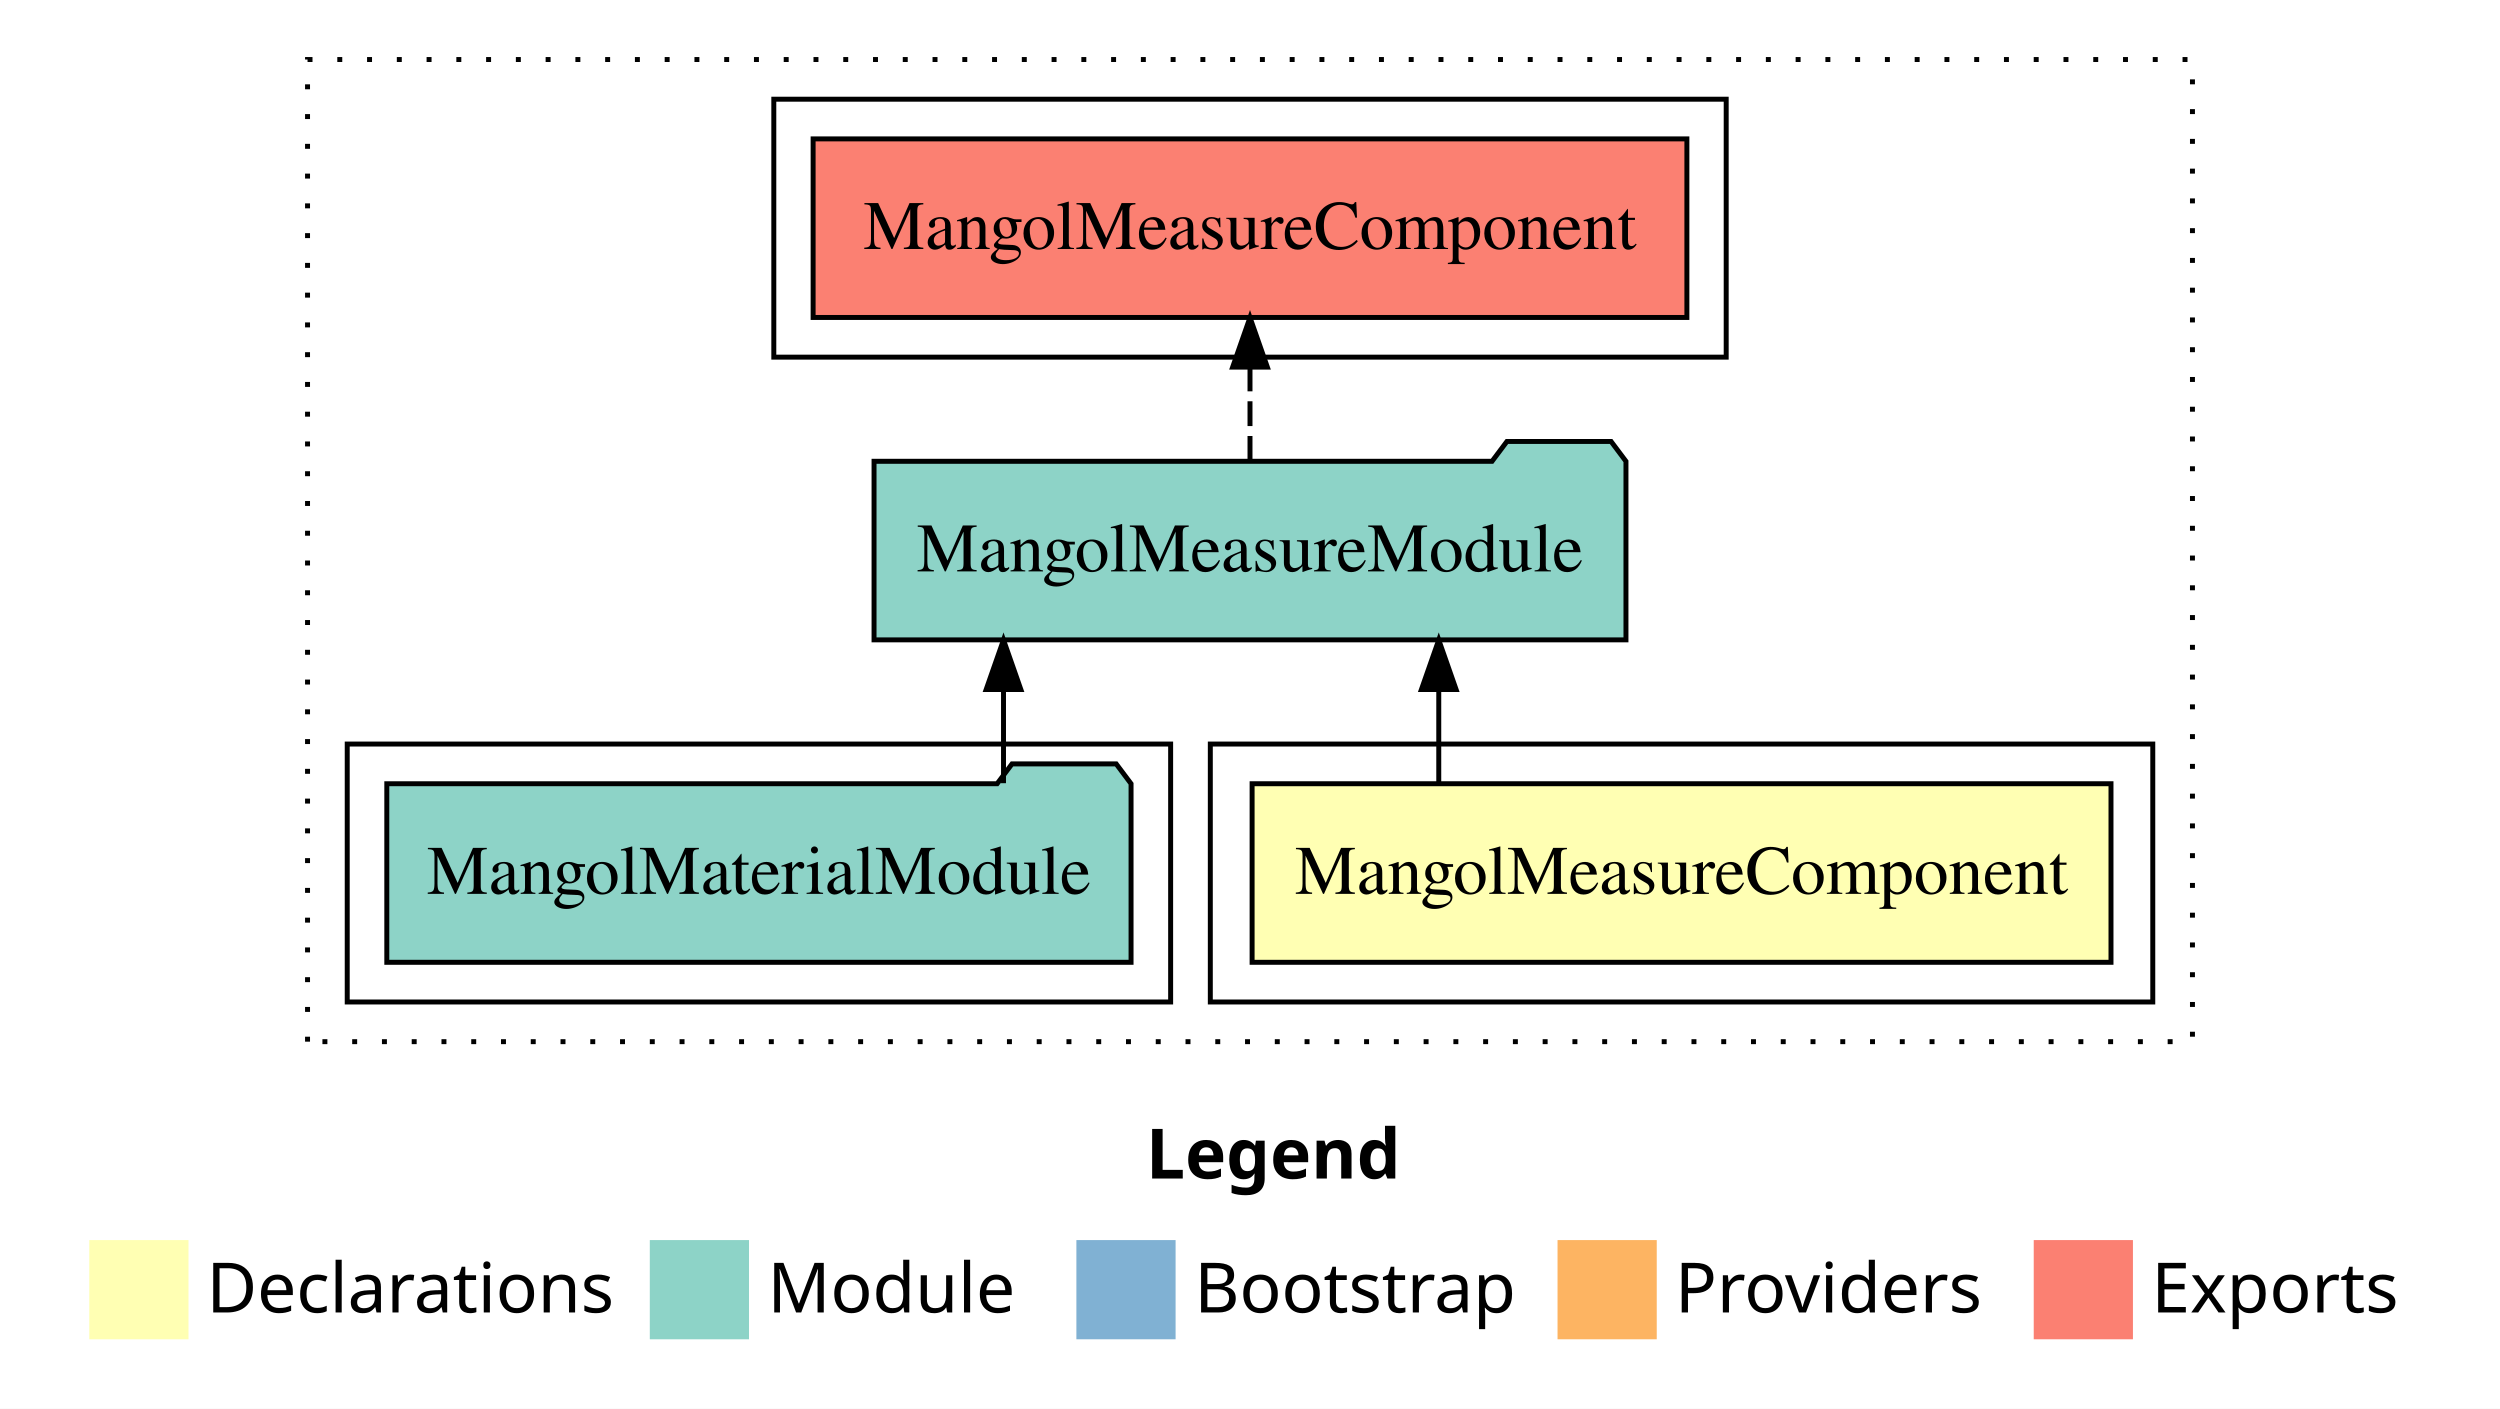
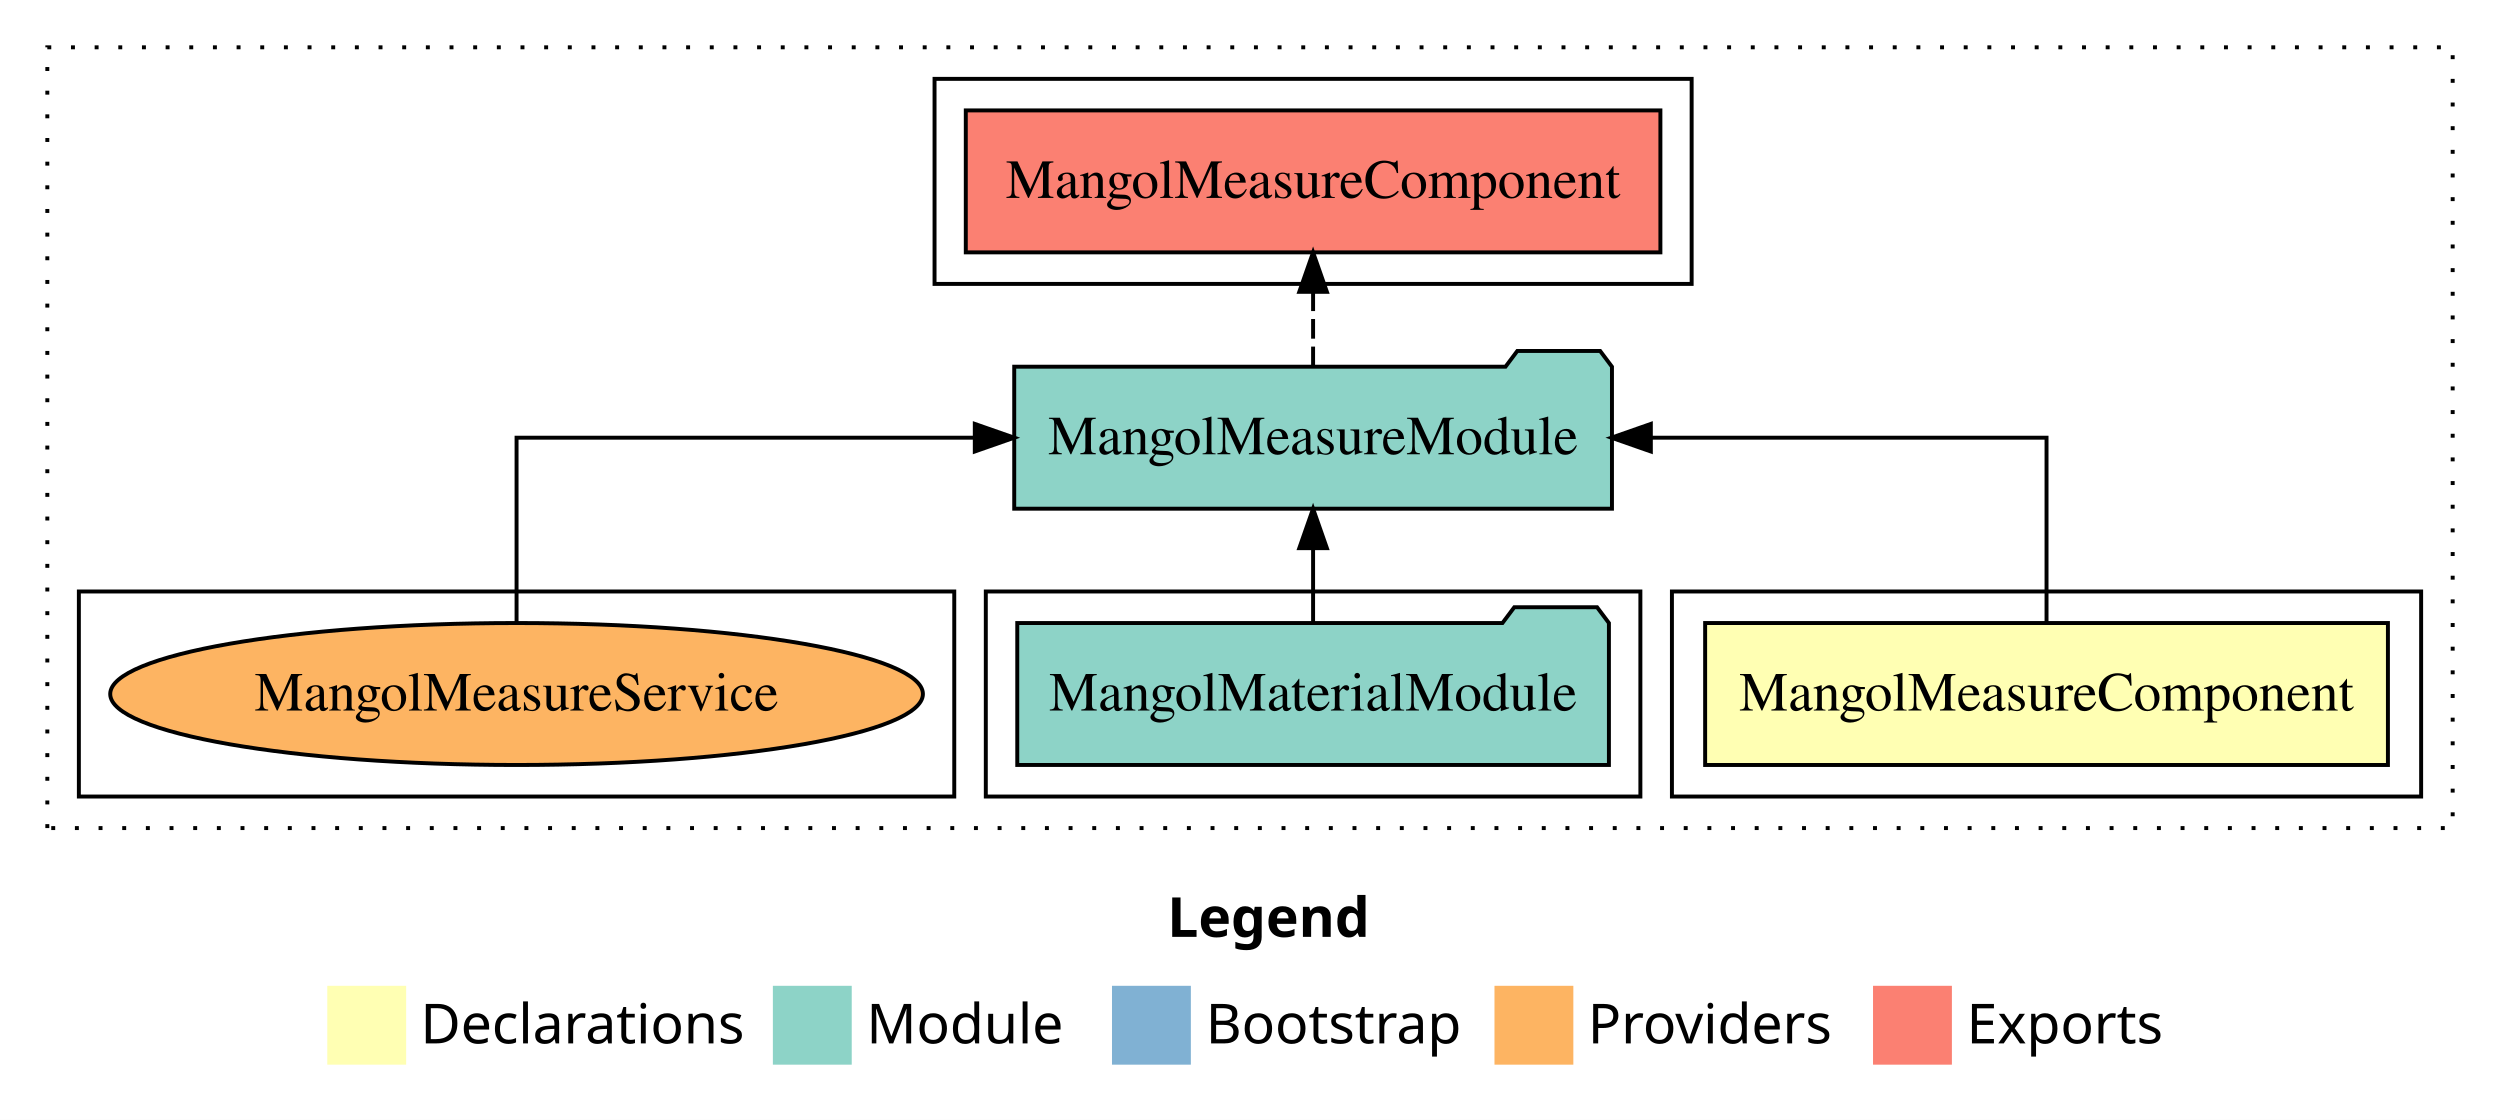
- <svg xmlns="http://www.w3.org/2000/svg" width="504pt" height="284pt" viewBox="0.00 0.00 504.00 284.00">
+ <svg xmlns="http://www.w3.org/2000/svg" width="634pt" height="284pt" viewBox="0.00 0.00 634.00 284.00">
  <g id="graph0" class="graph" transform="scale(1 1) rotate(0) translate(4 280)">
-     <polygon fill="#ffffff" stroke="transparent" points="-4,4 -4,-280 500,-280 500,4 -4,4" />
-     <text text-anchor="start" x="227.009" y="-42.4" font-family="sans-serif" font-weight="bold" font-size="14.00" fill="#000000">Legend</text>
-     <polygon fill="#ffffb3" stroke="transparent" points="14,-10 14,-30 34,-30 34,-10 14,-10" />
-     <text text-anchor="start" x="37.629" y="-15.4" font-family="sans-serif" font-size="14.00" fill="#000000">  Declarations</text>
-     <polygon fill="#8dd3c7" stroke="transparent" points="127,-10 127,-30 147,-30 147,-10 127,-10" />
-     <text text-anchor="start" x="150.725" y="-15.4" font-family="sans-serif" font-size="14.00" fill="#000000">  Module</text>
-     <polygon fill="#80b1d3" stroke="transparent" points="213,-10 213,-30 233,-30 233,-10 213,-10" />
-     <text text-anchor="start" x="236.781" y="-15.4" font-family="sans-serif" font-size="14.00" fill="#000000">  Bootstrap</text>
-     <polygon fill="#fdb462" stroke="transparent" points="310,-10 310,-30 330,-30 330,-10 310,-10" />
-     <text text-anchor="start" x="333.673" y="-15.4" font-family="sans-serif" font-size="14.00" fill="#000000">  Providers</text>
-     <polygon fill="#fb8072" stroke="transparent" points="406,-10 406,-30 426,-30 426,-10 406,-10" />
-     <text text-anchor="start" x="429.726" y="-15.4" font-family="sans-serif" font-size="14.00" fill="#000000">  Exports</text>
+     <polygon fill="#ffffff" stroke="transparent" points="-4,4 -4,-280 630,-280 630,4 -4,4" />
+     <text text-anchor="start" x="292.009" y="-42.4" font-family="sans-serif" font-weight="bold" font-size="14.00" fill="#000000">Legend</text>
+     <polygon fill="#ffffb3" stroke="transparent" points="79,-10 79,-30 99,-30 99,-10 79,-10" />
+     <text text-anchor="start" x="102.629" y="-15.4" font-family="sans-serif" font-size="14.00" fill="#000000">  Declarations</text>
+     <polygon fill="#8dd3c7" stroke="transparent" points="192,-10 192,-30 212,-30 212,-10 192,-10" />
+     <text text-anchor="start" x="215.725" y="-15.4" font-family="sans-serif" font-size="14.00" fill="#000000">  Module</text>
+     <polygon fill="#80b1d3" stroke="transparent" points="278,-10 278,-30 298,-30 298,-10 278,-10" />
+     <text text-anchor="start" x="301.781" y="-15.4" font-family="sans-serif" font-size="14.00" fill="#000000">  Bootstrap</text>
+     <polygon fill="#fdb462" stroke="transparent" points="375,-10 375,-30 395,-30 395,-10 375,-10" />
+     <text text-anchor="start" x="398.673" y="-15.4" font-family="sans-serif" font-size="14.00" fill="#000000">  Providers</text>
+     <polygon fill="#fb8072" stroke="transparent" points="471,-10 471,-30 491,-30 491,-10 471,-10" />
+     <text text-anchor="start" x="494.726" y="-15.4" font-family="sans-serif" font-size="14.00" fill="#000000">  Exports</text>
    <g id="clust1" class="cluster">
-       <polygon fill="none" stroke="#000000" stroke-dasharray="1,5" points="58,-70 58,-268 438,-268 438,-70 58,-70" />
+       <polygon fill="none" stroke="#000000" stroke-dasharray="1,5" points="8,-70 8,-268 618,-268 618,-70 8,-70" />
    </g>
    <g id="clust2" class="cluster">
-       <polygon fill="none" stroke="#000000" points="240,-78 240,-130 430,-130 430,-78 240,-78" />
+       <polygon fill="none" stroke="#000000" points="420,-78 420,-130 610,-130 610,-78 420,-78" />
    </g>
    <g id="clust4" class="cluster">
-       <polygon fill="none" stroke="#000000" points="66,-78 66,-130 232,-130 232,-78 66,-78" />
+       <polygon fill="none" stroke="#000000" points="246,-78 246,-130 412,-130 412,-78 246,-78" />
    </g>
    <g id="clust5" class="cluster">
-       <polygon fill="none" stroke="#000000" points="152,-208 152,-260 344,-260 344,-208 152,-208" />
+       <polygon fill="none" stroke="#000000" points="233,-208 233,-260 425,-260 425,-208 233,-208" />
+     </g>
+     <g id="clust7" class="cluster">
+       <polygon fill="none" stroke="#000000" points="16,-78 16,-130 238,-130 238,-78 16,-78" />
    </g>
    <g id="node1" class="node">
-       <polygon fill="#ffffb3" stroke="#000000" points="421.576,-122 248.424,-122 248.424,-86 421.576,-86 421.576,-122" />
-       <text text-anchor="middle" x="335" y="-99.8" font-family="Times,serif" font-size="14.00" fill="#000000">MangolMeasureComponent</text>
+       <polygon fill="#ffffb3" stroke="#000000" points="601.576,-122 428.424,-122 428.424,-86 601.576,-86 601.576,-122" />
+       <text text-anchor="middle" x="515" y="-99.8" font-family="Times,serif" font-size="14.00" fill="#000000">MangolMeasureComponent</text>
    </g>
    <g id="node2" class="node">
-       <polygon fill="#8dd3c7" stroke="#000000" points="323.793,-187 320.793,-191 299.793,-191 296.793,-187 172.207,-187 172.207,-151 323.793,-151 323.793,-187" />
-       <text text-anchor="middle" x="248" y="-164.8" font-family="Times,serif" font-size="14.00" fill="#000000">MangolMeasureModule</text>
+       <polygon fill="#8dd3c7" stroke="#000000" points="404.793,-187 401.793,-191 380.793,-191 377.793,-187 253.207,-187 253.207,-151 404.793,-151 404.793,-187" />
+       <text text-anchor="middle" x="329" y="-164.8" font-family="Times,serif" font-size="14.00" fill="#000000">MangolMeasureModule</text>
    </g>
    <g id="edge1" class="edge">
-       <path fill="none" stroke="#000000" d="M286.054,-122.106C286.054,-122.106 286.054,-140.991 286.054,-140.991" />
-       <polygon fill="#000000" stroke="#000000" points="282.554,-140.991 286.054,-150.991 289.554,-140.991 282.554,-140.991" />
+       <path fill="none" stroke="#000000" d="M515,-122.106C515,-141.339 515,-169 515,-169 515,-169 414.653,-169 414.653,-169" />
+       <polygon fill="#000000" stroke="#000000" points="414.653,-165.5 404.653,-169 414.653,-172.5 414.653,-165.5" />
    </g>
    <g id="node4" class="node">
-       <polygon fill="#fb8072" stroke="#000000" points="336.076,-252 159.924,-252 159.924,-216 336.076,-216 336.076,-252" />
-       <text text-anchor="middle" x="248" y="-229.8" font-family="Times,serif" font-size="14.00" fill="#000000">MangolMeasureComponent </text>
+       <polygon fill="#fb8072" stroke="#000000" points="417.076,-252 240.924,-252 240.924,-216 417.076,-216 417.076,-252" />
+       <text text-anchor="middle" x="329" y="-229.8" font-family="Times,serif" font-size="14.00" fill="#000000">MangolMeasureComponent </text>
    </g>
    <g id="edge3" class="edge">
-       <path fill="none" stroke="#000000" stroke-dasharray="5,2" d="M248,-187.106C248,-187.106 248,-205.991 248,-205.991" />
-       <polygon fill="#000000" stroke="#000000" points="244.5,-205.991 248,-215.991 251.5,-205.991 244.5,-205.991" />
+       <path fill="none" stroke="#000000" stroke-dasharray="5,2" d="M329,-187.106C329,-187.106 329,-205.991 329,-205.991" />
+       <polygon fill="#000000" stroke="#000000" points="325.5,-205.991 329,-215.991 332.5,-205.991 325.5,-205.991" />
    </g>
    <g id="node3" class="node">
-       <polygon fill="#8dd3c7" stroke="#000000" points="224.021,-122 221.021,-126 200.021,-126 197.021,-122 73.979,-122 73.979,-86 224.021,-86 224.021,-122" />
-       <text text-anchor="middle" x="149" y="-99.8" font-family="Times,serif" font-size="14.00" fill="#000000">MangolMaterialModule</text>
+       <polygon fill="#8dd3c7" stroke="#000000" points="404.021,-122 401.021,-126 380.021,-126 377.021,-122 253.979,-122 253.979,-86 404.021,-86 404.021,-122" />
+       <text text-anchor="middle" x="329" y="-99.8" font-family="Times,serif" font-size="14.00" fill="#000000">MangolMaterialModule</text>
    </g>
    <g id="edge2" class="edge">
-       <path fill="none" stroke="#000000" d="M198.307,-122.106C198.307,-122.106 198.307,-140.991 198.307,-140.991" />
-       <polygon fill="#000000" stroke="#000000" points="194.807,-140.991 198.307,-150.991 201.807,-140.991 194.807,-140.991" />
+       <path fill="none" stroke="#000000" d="M329,-122.106C329,-122.106 329,-140.991 329,-140.991" />
+       <polygon fill="#000000" stroke="#000000" points="325.5,-140.991 329,-150.991 332.5,-140.991 325.5,-140.991" />
+     </g>
+     <g id="node5" class="node">
+       <ellipse fill="#fdb462" stroke="#000000" cx="127" cy="-104" rx="103.05" ry="18" />
+       <text text-anchor="middle" x="127" y="-99.8" font-family="Times,serif" font-size="14.00" fill="#000000">MangolMeasureService</text>
+     </g>
+     <g id="edge4" class="edge">
+       <path fill="none" stroke="#000000" d="M127,-122.106C127,-141.339 127,-169 127,-169 127,-169 243.208,-169 243.208,-169" />
+       <polygon fill="#000000" stroke="#000000" points="243.208,-172.5 253.208,-169 243.208,-165.5 243.208,-172.5" />
    </g>
  </g>
</svg>
